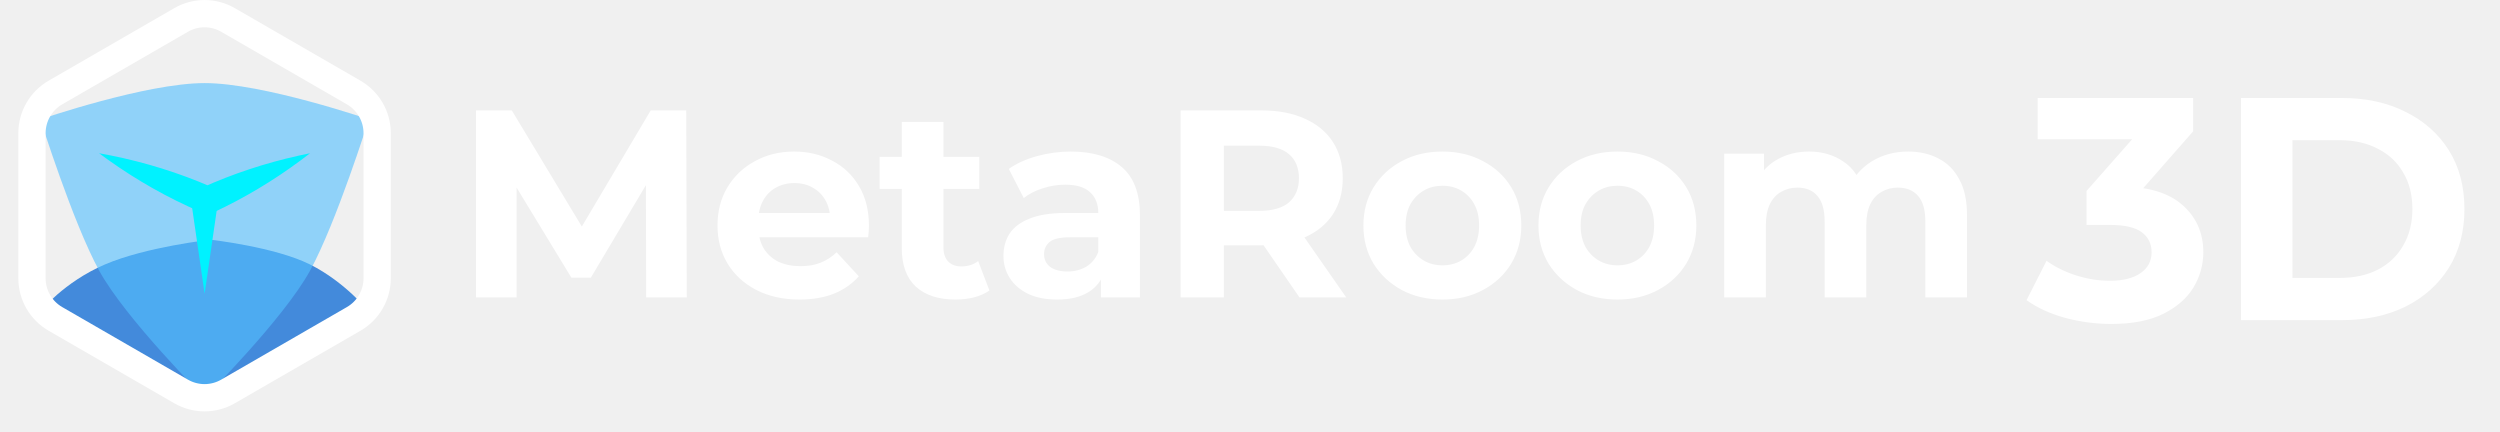
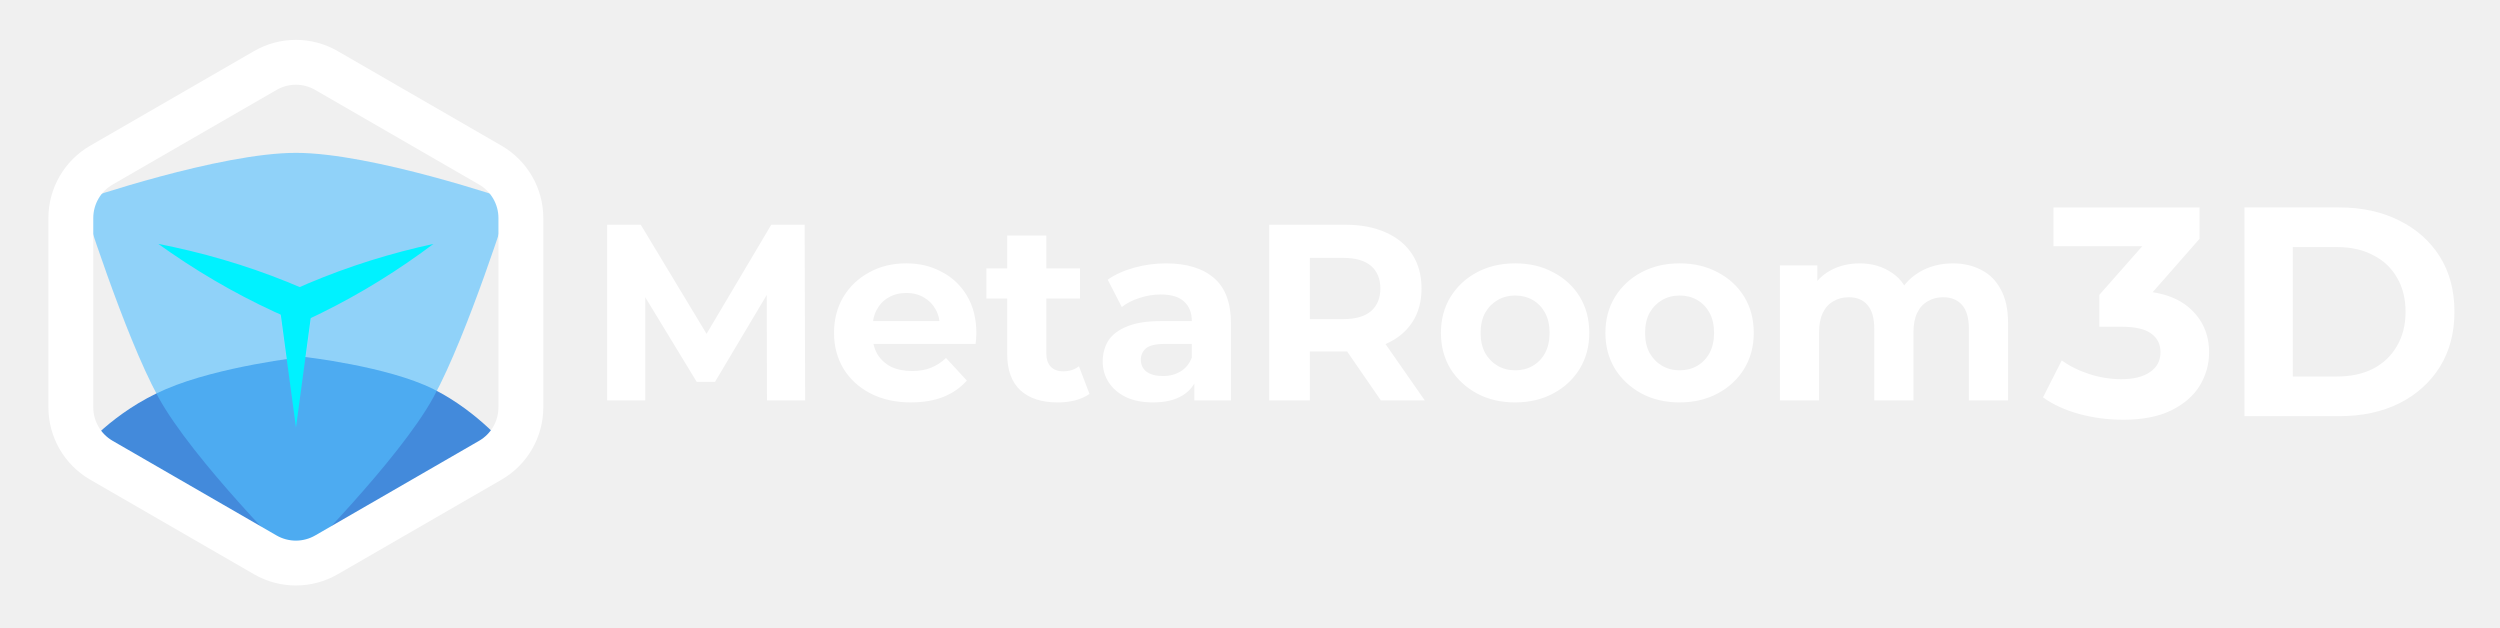
- <svg xmlns="http://www.w3.org/2000/svg" width="110" height="19" viewBox="0 0 110 19" fill="none">
-   <path d="M4.615 11.637C6.421 10.863 9.258 10.547 9.258 10.547C9.258 10.547 12.095 10.863 13.642 11.637C15.189 12.411 16.221 13.7 16.221 13.7L9.258 17.568L1.778 13.7C1.778 13.7 2.81 12.411 4.615 11.637Z" fill="#0063D3" fill-opacity="0.72" />
-   <path d="M9.003 3.656C11.572 3.656 16.189 5.239 16.227 5.252C16.211 5.305 14.802 9.785 13.648 11.899C12.486 14.027 9.003 17.5 9.003 17.5C8.993 17.49 5.518 14.024 4.358 11.899C3.203 9.783 1.792 5.296 1.778 5.252C1.778 5.252 6.423 3.656 9.003 3.656Z" fill="#54C0FF" fill-opacity="0.61" />
-   <path d="M7.969 0.878C8.607 0.509 9.394 0.509 10.032 0.878L15.563 4.071C16.201 4.44 16.595 5.121 16.595 5.858V12.244C16.595 12.981 16.201 13.663 15.563 14.031L10.032 17.224C9.394 17.593 8.607 17.593 7.969 17.224L2.438 14.031C1.8 13.663 1.407 12.981 1.407 12.244V5.858C1.407 5.121 1.8 4.44 2.438 4.071L7.969 0.878Z" stroke="white" stroke-width="1.2" />
-   <path d="M4.358 6.742C4.497 6.846 4.638 6.948 4.779 7.048C6.05 7.95 7.384 8.704 8.784 9.308C8.821 9.324 8.858 9.34 8.895 9.356L9.136 9.462L9.382 9.351C10.728 8.726 12.01 7.961 13.228 7.057C13.367 6.954 13.505 6.849 13.643 6.742C13.643 6.742 13.643 6.742 13.643 6.742C13.472 6.776 13.302 6.812 13.133 6.85C11.653 7.18 10.236 7.65 8.883 8.26L9.371 8.255C9.334 8.239 9.297 8.223 9.26 8.207C7.86 7.602 6.397 7.146 4.87 6.839C4.7 6.805 4.529 6.773 4.358 6.742Z" fill="#00F2FF" />
-   <path d="M9.603 8.797C9.203 8.797 8.803 8.797 8.403 8.797C8.413 8.866 8.423 8.934 8.433 9.003C8.613 10.241 8.793 11.479 8.973 12.717C8.983 12.786 8.993 12.855 9.003 12.923C9.013 12.855 9.023 12.786 9.033 12.717C9.213 11.479 9.393 10.241 9.573 9.003C9.583 8.934 9.593 8.866 9.603 8.797Z" fill="#00F2FF" />
-   <path d="M20.944 13.086V4.858H22.519L26.021 10.665H25.187L28.631 4.858H30.194L30.218 13.086H28.431L28.419 7.597H28.748L25.998 12.216H25.14L22.331 7.597H22.73V13.086H20.944ZM35.178 13.18C34.458 13.18 33.823 13.039 33.274 12.757C32.734 12.475 32.315 12.091 32.017 11.605C31.719 11.111 31.57 10.551 31.57 9.924C31.57 9.289 31.715 8.729 32.005 8.243C32.303 7.75 32.706 7.366 33.216 7.092C33.725 6.809 34.301 6.668 34.943 6.668C35.562 6.668 36.119 6.802 36.612 7.068C37.114 7.327 37.51 7.703 37.8 8.196C38.09 8.682 38.234 9.266 38.234 9.948C38.234 10.018 38.231 10.101 38.223 10.194C38.215 10.281 38.207 10.363 38.199 10.441H33.063V9.372H37.235L36.53 9.689C36.53 9.36 36.464 9.074 36.33 8.831C36.197 8.588 36.013 8.4 35.778 8.267C35.543 8.126 35.269 8.055 34.955 8.055C34.642 8.055 34.364 8.126 34.121 8.267C33.886 8.4 33.702 8.592 33.568 8.843C33.435 9.086 33.368 9.376 33.368 9.713V9.995C33.368 10.339 33.443 10.645 33.592 10.912C33.748 11.17 33.964 11.37 34.238 11.511C34.52 11.644 34.849 11.711 35.225 11.711C35.562 11.711 35.856 11.66 36.107 11.558C36.366 11.456 36.601 11.303 36.812 11.1L37.788 12.157C37.498 12.486 37.133 12.741 36.695 12.921C36.256 13.094 35.751 13.18 35.178 13.18ZM42.041 13.18C41.297 13.18 40.717 12.992 40.301 12.616C39.886 12.232 39.678 11.664 39.678 10.912V5.364H41.512V10.888C41.512 11.154 41.583 11.362 41.724 11.511C41.865 11.652 42.057 11.723 42.3 11.723C42.59 11.723 42.836 11.644 43.04 11.487L43.534 12.78C43.346 12.914 43.118 13.015 42.852 13.086C42.593 13.149 42.323 13.18 42.041 13.18ZM38.703 8.314V6.903H43.087V8.314H38.703ZM48.442 13.086V11.852L48.324 11.582V9.372C48.324 8.98 48.203 8.674 47.96 8.455C47.725 8.236 47.36 8.126 46.867 8.126C46.53 8.126 46.197 8.181 45.868 8.29C45.546 8.392 45.272 8.533 45.045 8.714L44.387 7.432C44.731 7.189 45.147 7.001 45.633 6.868C46.118 6.735 46.612 6.668 47.114 6.668C48.077 6.668 48.826 6.896 49.359 7.35C49.891 7.805 50.158 8.514 50.158 9.478V13.086H48.442ZM46.514 13.18C46.02 13.18 45.597 13.098 45.245 12.933C44.892 12.761 44.622 12.53 44.434 12.24C44.246 11.95 44.152 11.625 44.152 11.264C44.152 10.888 44.242 10.559 44.422 10.277C44.61 9.995 44.904 9.775 45.303 9.619C45.703 9.454 46.224 9.372 46.867 9.372H48.547V10.441H47.067C46.636 10.441 46.338 10.512 46.173 10.653C46.017 10.794 45.938 10.97 45.938 11.182C45.938 11.417 46.028 11.605 46.209 11.746C46.397 11.879 46.651 11.946 46.972 11.946C47.278 11.946 47.552 11.875 47.795 11.734C48.038 11.585 48.215 11.37 48.324 11.088L48.606 11.934C48.473 12.341 48.23 12.651 47.878 12.863C47.525 13.074 47.071 13.18 46.514 13.18ZM51.947 13.086V4.858H55.508C56.245 4.858 56.879 4.98 57.412 5.223C57.945 5.458 58.356 5.799 58.646 6.245C58.936 6.692 59.081 7.225 59.081 7.844C59.081 8.455 58.936 8.984 58.646 9.431C58.356 9.869 57.945 10.206 57.412 10.441C56.879 10.676 56.245 10.794 55.508 10.794H53.004L53.851 9.959V13.086H51.947ZM57.177 13.086L55.12 10.101H57.154L59.234 13.086H57.177ZM53.851 10.171L53.004 9.278H55.402C55.99 9.278 56.429 9.152 56.719 8.902C57.008 8.643 57.154 8.29 57.154 7.844C57.154 7.389 57.008 7.037 56.719 6.786C56.429 6.535 55.99 6.41 55.402 6.41H53.004L53.851 5.505V10.171ZM63.469 13.18C62.795 13.18 62.196 13.039 61.671 12.757C61.154 12.475 60.742 12.091 60.437 11.605C60.139 11.111 59.99 10.551 59.99 9.924C59.99 9.289 60.139 8.729 60.437 8.243C60.742 7.75 61.154 7.366 61.671 7.092C62.196 6.809 62.795 6.668 63.469 6.668C64.135 6.668 64.731 6.809 65.256 7.092C65.781 7.366 66.192 7.746 66.49 8.232C66.788 8.717 66.937 9.282 66.937 9.924C66.937 10.551 66.788 11.111 66.49 11.605C66.192 12.091 65.781 12.475 65.256 12.757C64.731 13.039 64.135 13.18 63.469 13.18ZM63.469 11.675C63.775 11.675 64.049 11.605 64.292 11.464C64.535 11.323 64.727 11.123 64.868 10.864C65.009 10.598 65.08 10.285 65.08 9.924C65.08 9.556 65.009 9.242 64.868 8.984C64.727 8.725 64.535 8.525 64.292 8.384C64.049 8.243 63.775 8.173 63.469 8.173C63.164 8.173 62.889 8.243 62.647 8.384C62.404 8.525 62.208 8.725 62.059 8.984C61.918 9.242 61.847 9.556 61.847 9.924C61.847 10.285 61.918 10.598 62.059 10.864C62.208 11.123 62.404 11.323 62.647 11.464C62.889 11.605 63.164 11.675 63.469 11.675ZM71.171 13.18C70.497 13.18 69.898 13.039 69.373 12.757C68.856 12.475 68.444 12.091 68.139 11.605C67.841 11.111 67.692 10.551 67.692 9.924C67.692 9.289 67.841 8.729 68.139 8.243C68.444 7.75 68.856 7.366 69.373 7.092C69.898 6.809 70.497 6.668 71.171 6.668C71.837 6.668 72.433 6.809 72.958 7.092C73.483 7.366 73.894 7.746 74.192 8.232C74.49 8.717 74.639 9.282 74.639 9.924C74.639 10.551 74.49 11.111 74.192 11.605C73.894 12.091 73.483 12.475 72.958 12.757C72.433 13.039 71.837 13.18 71.171 13.18ZM71.171 11.675C71.477 11.675 71.751 11.605 71.994 11.464C72.237 11.323 72.429 11.123 72.57 10.864C72.711 10.598 72.781 10.285 72.781 9.924C72.781 9.556 72.711 9.242 72.57 8.984C72.429 8.725 72.237 8.525 71.994 8.384C71.751 8.243 71.477 8.173 71.171 8.173C70.866 8.173 70.591 8.243 70.349 8.384C70.106 8.525 69.91 8.725 69.761 8.984C69.62 9.242 69.549 9.556 69.549 9.924C69.549 10.285 69.62 10.598 69.761 10.864C69.91 11.123 70.106 11.323 70.349 11.464C70.591 11.605 70.866 11.675 71.171 11.675ZM83.963 6.668C84.464 6.668 84.907 6.77 85.291 6.974C85.683 7.17 85.988 7.475 86.207 7.891C86.435 8.298 86.548 8.823 86.548 9.466V13.086H84.715V9.748C84.715 9.239 84.609 8.862 84.397 8.62C84.186 8.377 83.888 8.255 83.504 8.255C83.238 8.255 82.999 8.318 82.787 8.443C82.576 8.561 82.411 8.741 82.293 8.984C82.176 9.227 82.117 9.536 82.117 9.912V13.086H80.284V9.748C80.284 9.239 80.178 8.862 79.966 8.62C79.763 8.377 79.469 8.255 79.085 8.255C78.818 8.255 78.579 8.318 78.368 8.443C78.156 8.561 77.992 8.741 77.874 8.984C77.757 9.227 77.698 9.536 77.698 9.912V13.086H75.864V6.762H77.615V8.49L77.286 7.985C77.506 7.554 77.815 7.229 78.215 7.009C78.622 6.782 79.085 6.668 79.602 6.668C80.182 6.668 80.687 6.817 81.118 7.115C81.557 7.405 81.847 7.852 81.988 8.455L81.341 8.279C81.553 7.785 81.89 7.393 82.352 7.103C82.822 6.813 83.359 6.668 83.963 6.668Z" fill="white" />
-   <path d="M92.897 14.254C92.217 14.254 91.542 14.165 90.872 13.988C90.201 13.802 89.634 13.541 89.168 13.206L90.048 11.475C90.42 11.745 90.853 11.959 91.347 12.117C91.84 12.275 92.338 12.354 92.841 12.354C93.409 12.354 93.855 12.243 94.181 12.019C94.507 11.796 94.67 11.489 94.67 11.098C94.67 10.725 94.526 10.432 94.237 10.218C93.948 10.004 93.483 9.897 92.841 9.897H91.807V8.403L94.53 5.317L94.782 6.127H89.657V4.311H96.499V5.777L93.79 8.863L92.645 8.207H93.301C94.502 8.207 95.41 8.477 96.024 9.017C96.639 9.557 96.946 10.251 96.946 11.098C96.946 11.647 96.802 12.164 96.513 12.648C96.225 13.122 95.782 13.509 95.187 13.807C94.591 14.105 93.827 14.254 92.897 14.254ZM98.605 14.086V4.311H103.045C104.107 4.311 105.042 4.516 105.852 4.926C106.662 5.326 107.295 5.889 107.751 6.615C108.207 7.341 108.435 8.203 108.435 9.199C108.435 10.185 108.207 11.046 107.751 11.782C107.295 12.508 106.662 13.076 105.852 13.486C105.042 13.886 104.107 14.086 103.045 14.086H98.605ZM100.867 12.229H102.934C103.585 12.229 104.148 12.108 104.623 11.866C105.107 11.614 105.48 11.261 105.74 10.804C106.01 10.348 106.145 9.813 106.145 9.199C106.145 8.575 106.01 8.04 105.74 7.593C105.48 7.137 105.107 6.788 104.623 6.545C104.148 6.294 103.585 6.168 102.934 6.168H100.867V12.229Z" fill="white" />
+ <svg xmlns="http://www.w3.org/2000/svg" id="Layer_1" version="1.1" viewBox="0 0 1114.47 279.57">
+   <defs>
+     <style>
+       .st0 {
+         fill: #fff;
+       }
+ 
+       .st1 {
+         fill: #54c0ff;
+         fill-opacity: .61;
+       }
+ 
+       .st2 {
+         fill: #0063d3;
+         fill-opacity: .72;
+       }
+ 
+       .st3 {
+         fill: none;
+         stroke: #fff;
+         stroke-width: 20px;
+       }
+ 
+       .st4 {
+         fill: #00f2ff;
+       }
+     </style>
+   </defs>
+   <path class="st0" d="M139.28,137.38h-14.7c.12.91.25,1.82.37,2.73,2.2,16.35,4.41,32.7,6.62,49.06.12.91.25,1.82.37,2.73h0c.12-.91.24-1.82.37-2.73,2.21-16.35,4.41-32.7,6.62-49.06.12-.91.25-1.82.37-2.73h-.02,0Z" />
+   <g>
+     <path class="st2" d="M73.97,173.46c23.85-10.22,61.32-14.4,61.32-14.4,0,0,37.47,4.18,57.91,14.4s34.07,27.25,34.07,27.25l-91.98,51.09-98.79-51.09s13.63-17.03,37.47-27.25Z" />
+     <path class="st1" d="M131.92,68.14c34.08,0,95.43,21.07,95.43,21.07,0,0-18.75,59.71-34.08,87.81-15.32,28.06-61.22,73.85-61.35,73.98-.09-.09-46.03-45.91-61.35-73.98-15.34-28.1-34.08-87.81-34.08-87.81,0,0,61.35-21.07,95.43-21.07h0Z" />
+     <path class="st3" d="M118.27,31.43c8.43-4.87,18.82-4.87,27.25,0l73.05,42.18c8.43,4.87,13.63,13.86,13.63,23.6v84.36c0,9.74-5.19,18.73-13.63,23.6l-73.05,42.18c-8.43,4.87-18.82,4.87-27.25,0l-73.06-42.18c-8.43-4.87-13.63-13.87-13.63-23.6v-84.36c0-9.74,5.19-18.73,13.63-23.6L118.27,31.43Z" />
+     <path class="st4" d="M70.57,108.73c1.86,1.34,3.73,2.65,5.61,3.94,16.91,11.63,34.6,21.44,53.08,29.42.49.21.98.42,1.47.63l2.96,1.3,3.01-1.36c17.78-8.25,34.78-18.2,50.99-29.87,1.85-1.33,3.69-2.69,5.52-4.06h0c-2.24.49-4.47.99-6.68,1.52-19.43,4.64-38.08,10.99-55.94,19.05l5.97-.06c-.49-.21-.98-.43-1.47-.64-18.48-7.99-37.75-14.15-57.8-18.49-2.23-.48-4.47-.94-6.71-1.38h-.01Z" />
+     <path class="st4" d="M139.28,135.99h-14.7c.12.91.25,1.82.37,2.73,2.2,16.35,4.41,32.7,6.62,49.06.12.91.25,1.82.37,2.73h0c.12-.91.24-1.82.37-2.73,2.21-16.35,4.41-32.7,6.62-49.06.12-.91.25-1.82.37-2.73h-.02,0Z" />
+     <path class="st0" d="M270.65,178.5v-78.32h14.99l33.34,55.27h-7.94l32.78-55.27h14.88l.22,78.32h-17.01l-.11-52.25h3.13l-26.18,43.97h-8.17l-26.74-43.97h3.8v52.25h-17.01.02ZM406.15,179.4c-6.86,0-12.9-1.34-18.13-4.03-5.15-2.69-9.14-6.34-11.97-10.97-2.83-4.7-4.25-10.03-4.25-16s1.38-11.38,4.14-16c2.83-4.7,6.68-8.35,11.53-10.97,4.85-2.69,10.33-4.03,16.45-4.03s11.19,1.27,15.89,3.8c4.77,2.46,8.54,6.04,11.3,10.74,2.76,4.62,4.14,10.18,4.14,16.67,0,.67-.04,1.46-.11,2.35-.07.82-.15,1.6-.22,2.35h-48.9v-10.18h39.72l-6.71,3.02c0-3.13-.63-5.86-1.9-8.17s-3.02-4.1-5.26-5.37c-2.24-1.34-4.85-2.01-7.83-2.01s-5.63.67-7.94,2.01c-2.24,1.27-3.99,3.1-5.26,5.48-1.27,2.31-1.9,5.07-1.9,8.28v2.69c0,3.28.71,6.19,2.13,8.73,1.49,2.46,3.54,4.36,6.15,5.71,2.69,1.27,5.82,1.9,9.4,1.9,3.21,0,6-.49,8.39-1.46,2.46-.97,4.7-2.42,6.71-4.36l9.29,10.07c-2.76,3.13-6.23,5.56-10.41,7.27-4.18,1.64-8.99,2.46-14.43,2.46l-.02.02h0ZM471.48,179.4c-7.09,0-12.61-1.79-16.56-5.37-3.95-3.65-5.93-9.06-5.93-16.22v-52.81h17.45v52.59c0,2.54.67,4.51,2.01,5.93,1.34,1.34,3.17,2.01,5.48,2.01,2.76,0,5.11-.75,7.05-2.24l4.7,12.31c-1.79,1.27-3.95,2.24-6.49,2.91-2.46.6-5.03.9-7.72.9h0ZM439.71,133.08v-13.43h41.74v13.43h-41.74ZM532.42,178.5v-11.75l-1.12-2.57v-21.04c0-3.73-1.16-6.64-3.47-8.73-2.24-2.09-5.71-3.13-10.41-3.13-3.21,0-6.38.52-9.51,1.57-3.06.97-5.67,2.31-7.83,4.03l-6.27-12.2c3.28-2.31,7.24-4.1,11.86-5.37,4.62-1.27,9.32-1.9,14.1-1.9,9.18,0,16.3,2.16,21.37,6.49,5.07,4.33,7.61,11.08,7.61,20.25v34.35h-16.34.01ZM514.06,179.4c-4.7,0-8.73-.78-12.08-2.35-3.36-1.64-5.93-3.84-7.72-6.6s-2.69-5.86-2.69-9.29.86-6.71,2.57-9.4c1.79-2.69,4.59-4.77,8.39-6.27,3.8-1.57,8.76-2.35,14.88-2.35h16v10.18h-14.1c-4.1,0-6.94.67-8.5,2.01-1.49,1.34-2.24,3.02-2.24,5.03,0,2.24.86,4.03,2.57,5.37,1.79,1.27,4.21,1.9,7.27,1.9s5.52-.67,7.83-2.01c2.31-1.42,3.99-3.47,5.03-6.15l2.69,8.06c-1.27,3.88-3.58,6.83-6.94,8.84s-7.68,3.02-12.98,3.02h.02,0ZM565.78,178.5v-78.32h33.9c7.01,0,13.05,1.16,18.13,3.47,5.07,2.24,8.99,5.48,11.75,9.73s4.14,9.32,4.14,15.22-1.38,10.85-4.14,15.1c-2.76,4.18-6.68,7.38-11.75,9.62s-11.11,3.36-18.13,3.36h-23.83l8.06-7.94v29.76h-18.13ZM615.57,178.5l-19.58-28.42h19.36l19.8,28.42h-19.58,0ZM583.91,150.76l-8.06-8.5h22.83c5.59,0,9.77-1.19,12.53-3.58,2.76-2.46,4.14-5.82,4.14-10.07s-1.38-7.68-4.14-10.07-6.94-3.58-12.53-3.58h-22.83l8.06-8.62v44.42ZM675.47,179.4c-6.41,0-12.12-1.34-17.12-4.03-4.92-2.69-8.84-6.34-11.75-10.97-2.84-4.7-4.25-10.03-4.25-16s1.42-11.38,4.25-16c2.91-4.7,6.82-8.35,11.75-10.97,5-2.69,10.7-4.03,17.12-4.03s12.01,1.34,17.01,4.03c5,2.61,8.91,6.23,11.75,10.85,2.83,4.63,4.25,10,4.25,16.11s-1.42,11.3-4.25,16c-2.84,4.63-6.75,8.28-11.75,10.97s-10.67,4.03-17.01,4.03h0ZM675.47,165.08c2.91,0,5.52-.67,7.83-2.01s4.14-3.24,5.48-5.71c1.34-2.54,2.01-5.52,2.01-8.95s-.67-6.49-2.01-8.95-3.17-4.36-5.48-5.71c-2.31-1.34-4.92-2.01-7.83-2.01s-5.52.67-7.83,2.01c-2.31,1.34-4.18,3.24-5.59,5.71-1.34,2.46-2.01,5.44-2.01,8.95s.67,6.41,2.01,8.95c1.42,2.46,3.28,4.36,5.59,5.71,2.31,1.34,4.92,2.01,7.83,2.01ZM748.79,179.4c-6.41,0-12.12-1.34-17.12-4.03-4.92-2.69-8.84-6.34-11.75-10.97-2.84-4.7-4.25-10.03-4.25-16s1.42-11.38,4.25-16c2.91-4.7,6.82-8.35,11.75-10.97,5-2.69,10.7-4.03,17.12-4.03s12.01,1.34,17.01,4.03c5,2.61,8.91,6.23,11.75,10.85,2.83,4.63,4.25,10,4.25,16.11s-1.42,11.3-4.25,16c-2.84,4.63-6.75,8.28-11.75,10.97s-10.67,4.03-17.01,4.03h0ZM748.79,165.08c2.91,0,5.52-.67,7.83-2.01s4.14-3.24,5.48-5.71c1.34-2.54,2.01-5.52,2.01-8.95s-.67-6.49-2.01-8.95-3.17-4.36-5.48-5.71c-2.31-1.34-4.92-2.01-7.83-2.01s-5.52.67-7.83,2.01c-2.31,1.34-4.18,3.24-5.59,5.71-1.34,2.46-2.01,5.44-2.01,8.95s.67,6.41,2.01,8.95c1.42,2.46,3.28,4.36,5.59,5.71,2.31,1.34,4.92,2.01,7.83,2.01ZM870.56,117.41c4.77,0,8.99.97,12.64,2.91,3.73,1.86,6.64,4.77,8.73,8.73,2.16,3.88,3.24,8.88,3.24,14.99v34.46h-17.46v-31.78c0-4.85-1-8.43-3.02-10.74-2.01-2.31-4.85-3.47-8.5-3.47-2.54,0-4.81.6-6.82,1.79-2.01,1.12-3.58,2.83-4.7,5.15-1.12,2.31-1.68,5.26-1.68,8.84v30.21h-17.46v-31.78c0-4.85-1-8.43-3.02-10.74-1.94-2.31-4.73-3.47-8.39-3.47-2.54,0-4.81.6-6.82,1.79-2.02,1.12-3.58,2.83-4.7,5.15-1.12,2.31-1.68,5.26-1.68,8.84v30.21h-17.46v-60.2h16.67v16.45l-3.13-4.81c2.09-4.1,5.04-7.2,8.84-9.29,3.88-2.16,8.28-3.24,13.2-3.24,5.52,0,10.33,1.42,14.44,4.25,4.17,2.76,6.93,7.01,8.27,12.76l-6.15-1.68c2.01-4.7,5.22-8.43,9.62-11.19,4.48-2.76,9.59-4.14,15.33-4.14h.01Z" />
+     <path class="st0" d="M946.23,187.11c-6.46,0-12.89-.84-19.27-2.53-6.39-1.77-11.79-4.25-16.22-7.44l8.37-16.48c3.54,2.57,7.66,4.61,12.36,6.12s9.43,2.26,14.23,2.26c5.41,0,9.66-1.06,12.76-3.19,3.11-2.13,4.66-5.05,4.66-8.77s-1.38-6.34-4.12-8.37c-2.75-2.04-7.18-3.06-13.29-3.06h-9.84v-14.22l25.92-29.38,2.39,7.71h-48.78v-17.28h65.14v13.96l-25.79,29.38-10.9-6.25h6.25c11.43,0,20.07,2.57,25.92,7.71,5.84,5.14,8.77,11.74,8.77,19.81,0,5.23-1.37,10.15-4.12,14.76-2.75,4.52-6.95,8.2-12.63,11.03-5.67,2.84-12.94,4.25-21.8,4.25v-.02h0ZM1000.57,185.52v-93.05h42.28c10.1,0,19,1.95,26.72,5.85,7.71,3.81,13.74,9.17,18.08,16.08,4.34,6.91,6.51,15.11,6.51,24.59s-2.17,17.59-6.51,24.59c-4.35,6.91-10.37,12.32-18.08,16.22-7.71,3.81-16.61,5.72-26.72,5.72h-42.28,0ZM1022.11,167.84h19.67c6.21,0,11.57-1.15,16.09-3.46,4.61-2.39,8.15-5.76,10.64-10.1,2.57-4.34,3.86-9.44,3.86-15.29s-1.29-11.03-3.86-15.29c-2.49-4.34-6.03-7.67-10.64-9.97-4.52-2.39-9.88-3.59-16.09-3.59h-19.67v57.69h0Z" />
+   </g>
</svg>
